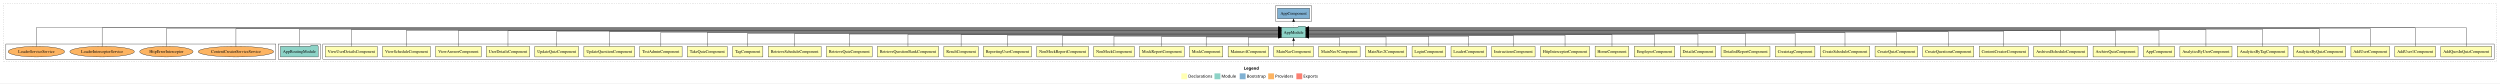
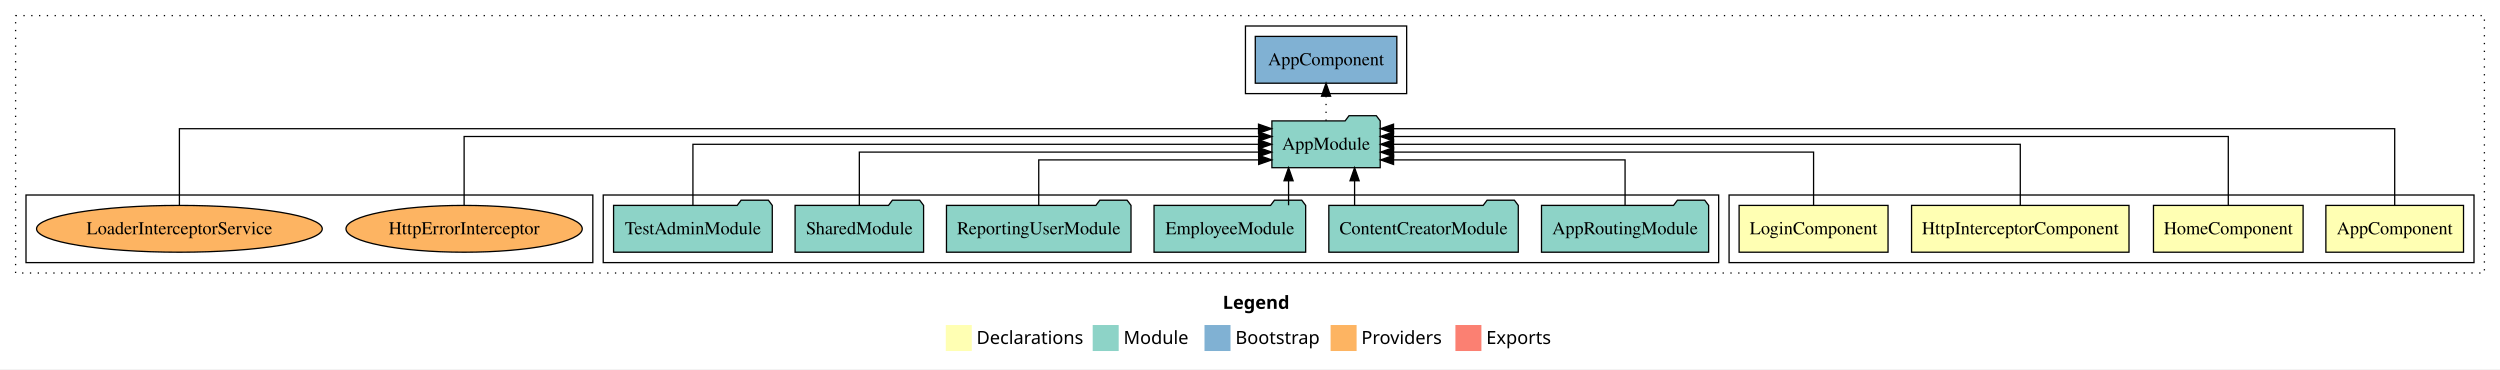
- <svg xmlns="http://www.w3.org/2000/svg" width="8519pt" height="284pt" viewBox="0.00 0.00 8519.00 284.00">
+ <svg xmlns="http://www.w3.org/2000/svg" width="1923pt" height="284pt" viewBox="0.00 0.00 1923.00 284.00">
  <g id="graph0" class="graph" transform="scale(1 1) rotate(0) translate(4 280)">
-     <polygon fill="#ffffff" stroke="transparent" points="-4,4 -4,-280 8515,-280 8515,4 -4,4" />
-     <text text-anchor="start" x="4234.509" y="-42.4" font-family="sans-serif" font-weight="bold" font-size="14.00" fill="#000000">Legend</text>
-     <polygon fill="#ffffb3" stroke="transparent" points="4021.5,-10 4021.5,-30 4041.5,-30 4041.5,-10 4021.5,-10" />
-     <text text-anchor="start" x="4045.129" y="-15.4" font-family="sans-serif" font-size="14.00" fill="#000000">  Declarations</text>
-     <polygon fill="#8dd3c7" stroke="transparent" points="4134.5,-10 4134.5,-30 4154.5,-30 4154.5,-10 4134.5,-10" />
-     <text text-anchor="start" x="4158.225" y="-15.4" font-family="sans-serif" font-size="14.00" fill="#000000">  Module</text>
-     <polygon fill="#80b1d3" stroke="transparent" points="4220.5,-10 4220.5,-30 4240.5,-30 4240.5,-10 4220.5,-10" />
-     <text text-anchor="start" x="4244.281" y="-15.4" font-family="sans-serif" font-size="14.00" fill="#000000">  Bootstrap</text>
-     <polygon fill="#fdb462" stroke="transparent" points="4317.5,-10 4317.5,-30 4337.5,-30 4337.5,-10 4317.5,-10" />
-     <text text-anchor="start" x="4341.173" y="-15.4" font-family="sans-serif" font-size="14.00" fill="#000000">  Providers</text>
-     <polygon fill="#fb8072" stroke="transparent" points="4413.5,-10 4413.5,-30 4433.5,-30 4433.5,-10 4413.5,-10" />
-     <text text-anchor="start" x="4437.226" y="-15.4" font-family="sans-serif" font-size="14.00" fill="#000000">  Exports</text>
+     <polygon fill="#ffffff" stroke="transparent" points="-4,4 -4,-280 1919,-280 1919,4 -4,4" />
+     <text text-anchor="start" x="936.509" y="-42.4" font-family="sans-serif" font-weight="bold" font-size="14.00" fill="#000000">Legend</text>
+     <polygon fill="#ffffb3" stroke="transparent" points="723.5,-10 723.5,-30 743.5,-30 743.5,-10 723.5,-10" />
+     <text text-anchor="start" x="747.129" y="-15.4" font-family="sans-serif" font-size="14.00" fill="#000000">  Declarations</text>
+     <polygon fill="#8dd3c7" stroke="transparent" points="836.5,-10 836.5,-30 856.5,-30 856.5,-10 836.5,-10" />
+     <text text-anchor="start" x="860.225" y="-15.4" font-family="sans-serif" font-size="14.00" fill="#000000">  Module</text>
+     <polygon fill="#80b1d3" stroke="transparent" points="922.5,-10 922.5,-30 942.5,-30 942.5,-10 922.5,-10" />
+     <text text-anchor="start" x="946.281" y="-15.4" font-family="sans-serif" font-size="14.00" fill="#000000">  Bootstrap</text>
+     <polygon fill="#fdb462" stroke="transparent" points="1019.5,-10 1019.5,-30 1039.5,-30 1039.5,-10 1019.5,-10" />
+     <text text-anchor="start" x="1043.173" y="-15.4" font-family="sans-serif" font-size="14.00" fill="#000000">  Providers</text>
+     <polygon fill="#fb8072" stroke="transparent" points="1115.5,-10 1115.5,-30 1135.5,-30 1135.5,-10 1115.5,-10" />
+     <text text-anchor="start" x="1139.226" y="-15.4" font-family="sans-serif" font-size="14.00" fill="#000000">  Exports</text>
    <g id="clust1" class="cluster">
-       <polygon fill="none" stroke="#000000" stroke-dasharray="1,5" points="8,-70 8,-268 8503,-268 8503,-70 8,-70" />
+       <polygon fill="none" stroke="#000000" stroke-dasharray="1,5" points="8,-70 8,-268 1907,-268 1907,-70 8,-70" />
    </g>
    <g id="clust2" class="cluster">
-       <polygon fill="none" stroke="#000000" points="1096,-78 1096,-130 8495,-130 8495,-78 1096,-78" />
+       <polygon fill="none" stroke="#000000" points="1326,-78 1326,-130 1899,-130 1899,-78 1326,-78" />
    </g>
-     <g id="clust47" class="cluster">
-       <polygon fill="none" stroke="#000000" points="944,-78 944,-130 1088,-130 1088,-78 944,-78" />
+     <g id="clust7" class="cluster">
+       <polygon fill="none" stroke="#000000" points="460,-78 460,-130 1318,-130 1318,-78 460,-78" />
    </g>
-     <g id="clust49" class="cluster">
-       <polygon fill="none" stroke="#000000" points="4342,-208 4342,-260 4466,-260 4466,-208 4342,-208" />
+     <g id="clust9" class="cluster">
+       <polygon fill="none" stroke="#000000" points="954,-208 954,-260 1078,-260 1078,-208 954,-208" />
    </g>
-     <g id="clust50" class="cluster">
-       <polygon fill="none" stroke="#000000" points="16,-78 16,-130 936,-130 936,-78 16,-78" />
+     <g id="clust10" class="cluster">
+       <polygon fill="none" stroke="#000000" points="16,-78 16,-130 452,-130 452,-78 16,-78" />
    </g>
    <g id="node1" class="node">
-       <polygon fill="#ffffb3" stroke="#000000" points="8486.577,-122 8313.423,-122 8313.423,-86 8486.577,-86 8486.577,-122" />
-       <text text-anchor="middle" x="8400" y="-99.8" font-family="Times,serif" font-size="14.00" fill="#000000">AddQuesInQuizComponent</text>
+       <polygon fill="#ffffb3" stroke="#000000" points="1890.94,-122 1785.06,-122 1785.06,-86 1890.94,-86 1890.94,-122" />
+       <text text-anchor="middle" x="1838" y="-99.8" font-family="Times,serif" font-size="14.00" fill="#000000">AppComponent</text>
    </g>
-     <g id="node45" class="node">
-       <polygon fill="#8dd3c7" stroke="#000000" points="4445.657,-187 4442.657,-191 4421.657,-191 4418.657,-187 4362.343,-187 4362.343,-151 4445.657,-151 4445.657,-187" />
-       <text text-anchor="middle" x="4404" y="-164.8" font-family="Times,serif" font-size="14.00" fill="#000000">AppModule</text>
+     <g id="node5" class="node">
+       <polygon fill="#8dd3c7" stroke="#000000" points="1057.657,-187 1054.657,-191 1033.657,-191 1030.657,-187 974.343,-187 974.343,-151 1057.657,-151 1057.657,-187" />
+       <text text-anchor="middle" x="1016" y="-164.8" font-family="Times,serif" font-size="14.00" fill="#000000">AppModule</text>
    </g>
    <g id="edge1" class="edge">
-       <path fill="none" stroke="#000000" d="M8400,-122.198C8400,-146.356 8400,-186 8400,-186 8400,-186 4455.841,-186 4455.841,-186" />
-       <polygon fill="#000000" stroke="#000000" points="4455.841,-182.5 4445.841,-186 4455.841,-189.5 4455.841,-182.5" />
+       <path fill="none" stroke="#000000" d="M1838,-122.248C1838,-145.018 1838,-181 1838,-181 1838,-181 1067.893,-181 1067.893,-181" />
+       <polygon fill="#000000" stroke="#000000" points="1067.893,-177.5 1057.893,-181 1067.893,-184.5 1067.893,-177.5" />
    </g>
    <g id="node2" class="node">
-       <polygon fill="#ffffb3" stroke="#000000" points="8295.365,-122 8156.635,-122 8156.635,-86 8295.365,-86 8295.365,-122" />
-       <text text-anchor="middle" x="8226" y="-99.8" font-family="Times,serif" font-size="14.00" fill="#000000">AddUser1Component</text>
+       <polygon fill="#ffffb3" stroke="#000000" points="1767.545,-122 1652.455,-122 1652.455,-86 1767.545,-86 1767.545,-122" />
+       <text text-anchor="middle" x="1710" y="-99.8" font-family="Times,serif" font-size="14.00" fill="#000000">HomeComponent</text>
    </g>
    <g id="edge2" class="edge">
-       <path fill="none" stroke="#000000" d="M8226,-122.38C8226,-146.279 8226,-185 8226,-185 8226,-185 4455.944,-185 4455.944,-185" />
-       <polygon fill="#000000" stroke="#000000" points="4455.944,-181.5 4445.944,-185 4455.944,-188.5 4455.944,-181.5" />
+       <path fill="none" stroke="#000000" d="M1710,-122.284C1710,-143.321 1710,-175 1710,-175 1710,-175 1067.85,-175 1067.85,-175" />
+       <polygon fill="#000000" stroke="#000000" points="1067.85,-171.5 1057.85,-175 1067.85,-178.5 1067.85,-171.5" />
    </g>
    <g id="node3" class="node">
-       <polygon fill="#ffffb3" stroke="#000000" points="8138.865,-122 8007.135,-122 8007.135,-86 8138.865,-86 8138.865,-122" />
-       <text text-anchor="middle" x="8073" y="-99.8" font-family="Times,serif" font-size="14.00" fill="#000000">AddUserComponent</text>
+       <polygon fill="#ffffb3" stroke="#000000" points="1633.627,-122 1466.373,-122 1466.373,-86 1633.627,-86 1633.627,-122" />
+       <text text-anchor="middle" x="1550" y="-99.8" font-family="Times,serif" font-size="14.00" fill="#000000">HttpInterceptorComponent</text>
    </g>
    <g id="edge3" class="edge">
-       <path fill="none" stroke="#000000" d="M8073,-122.323C8073,-145.66 8073,-183 8073,-183 8073,-183 4455.837,-183 4455.837,-183" />
-       <polygon fill="#000000" stroke="#000000" points="4455.837,-179.5 4445.837,-183 4455.837,-186.5 4455.837,-179.5" />
+       <path fill="none" stroke="#000000" d="M1550,-122.106C1550,-141.339 1550,-169 1550,-169 1550,-169 1067.902,-169 1067.902,-169" />
+       <polygon fill="#000000" stroke="#000000" points="1067.902,-165.5 1057.902,-169 1067.902,-172.5 1067.902,-165.5" />
    </g>
    <g id="node4" class="node">
-       <polygon fill="#ffffb3" stroke="#000000" points="7989.034,-122 7810.966,-122 7810.966,-86 7989.034,-86 7989.034,-122" />
-       <text text-anchor="middle" x="7900" y="-99.8" font-family="Times,serif" font-size="14.00" fill="#000000">AnalyticsByQuizComponent</text>
+       <polygon fill="#ffffb3" stroke="#000000" points="1448.276,-122 1333.724,-122 1333.724,-86 1448.276,-86 1448.276,-122" />
+       <text text-anchor="middle" x="1391" y="-99.8" font-family="Times,serif" font-size="14.00" fill="#000000">LoginComponent</text>
    </g>
    <g id="edge4" class="edge">
-       <path fill="none" stroke="#000000" d="M7900,-122.091C7900,-145.133 7900,-182 7900,-182 7900,-182 4455.697,-182 4455.697,-182" />
-       <polygon fill="#000000" stroke="#000000" points="4455.697,-178.5 4445.697,-182 4455.697,-185.5 4455.697,-178.5" />
+       <path fill="none" stroke="#000000" d="M1391,-122.022C1391,-139.373 1391,-163 1391,-163 1391,-163 1067.926,-163 1067.926,-163" />
+       <polygon fill="#000000" stroke="#000000" points="1067.926,-159.5 1057.926,-163 1067.926,-166.5 1067.926,-159.5" />
    </g>
-     <g id="node5" class="node">
-       <polygon fill="#ffffb3" stroke="#000000" points="7792.588,-122 7619.412,-122 7619.412,-86 7792.588,-86 7792.588,-122" />
-       <text text-anchor="middle" x="7706" y="-99.8" font-family="Times,serif" font-size="14.00" fill="#000000">AnalyticsByTagComponent</text>
+     <g id="node12" class="node">
+       <polygon fill="#80b1d3" stroke="#000000" points="1070.439,-252 961.561,-252 961.561,-216 1070.439,-216 1070.439,-252" />
+       <text text-anchor="middle" x="1016" y="-229.8" font-family="Times,serif" font-size="14.00" fill="#000000">AppComponent </text>
+     </g>
+     <g id="edge11" class="edge">
+       <path fill="none" stroke="#000000" stroke-dasharray="1,5" d="M1016,-187.106C1016,-187.106 1016,-205.991 1016,-205.991" />
+       <polygon fill="#000000" stroke="#000000" points="1012.5,-205.991 1016,-215.991 1019.5,-205.991 1012.5,-205.991" />
+     </g>
+     <g id="node6" class="node">
+       <polygon fill="#8dd3c7" stroke="#000000" points="1310.274,-122 1307.274,-126 1286.274,-126 1283.274,-122 1181.726,-122 1181.726,-86 1310.274,-86 1310.274,-122" />
+       <text text-anchor="middle" x="1246" y="-99.8" font-family="Times,serif" font-size="14.00" fill="#000000">AppRoutingModule</text>
    </g>
    <g id="edge5" class="edge">
-       <path fill="none" stroke="#000000" d="M7706,-122.011C7706,-144.485 7706,-180 7706,-180 7706,-180 4455.749,-180 4455.749,-180" />
-       <polygon fill="#000000" stroke="#000000" points="4455.749,-176.5 4445.749,-180 4455.749,-183.5 4455.749,-176.5" />
+       <path fill="none" stroke="#000000" d="M1246,-122.24C1246,-137.571 1246,-157 1246,-157 1246,-157 1067.918,-157 1067.918,-157" />
+       <polygon fill="#000000" stroke="#000000" points="1067.918,-153.5 1057.918,-157 1067.918,-160.5 1067.918,-153.5" />
    </g>
-     <g id="node6" class="node">
-       <polygon fill="#ffffb3" stroke="#000000" points="7601.748,-122 7424.252,-122 7424.252,-86 7601.748,-86 7601.748,-122" />
-       <text text-anchor="middle" x="7513" y="-99.8" font-family="Times,serif" font-size="14.00" fill="#000000">AnalyticsByUserComponent</text>
+     <g id="node7" class="node">
+       <polygon fill="#8dd3c7" stroke="#000000" points="1163.86,-122 1160.86,-126 1139.86,-126 1136.86,-122 1018.14,-122 1018.14,-86 1163.86,-86 1163.86,-122" />
+       <text text-anchor="middle" x="1091" y="-99.8" font-family="Times,serif" font-size="14.00" fill="#000000">ContentCreatorModule</text>
    </g>
    <g id="edge6" class="edge">
-       <path fill="none" stroke="#000000" d="M7513,-122.155C7513,-144.352 7513,-179 7513,-179 7513,-179 4455.889,-179 4455.889,-179" />
-       <polygon fill="#000000" stroke="#000000" points="4455.889,-175.5 4445.889,-179 4455.889,-182.5 4455.889,-175.5" />
+       <path fill="none" stroke="#000000" d="M1037.949,-122.106C1037.949,-122.106 1037.949,-140.991 1037.949,-140.991" />
+       <polygon fill="#000000" stroke="#000000" points="1034.449,-140.991 1037.949,-150.991 1041.449,-140.991 1034.449,-140.991" />
    </g>
-     <g id="node7" class="node">
-       <polygon fill="#ffffb3" stroke="#000000" points="7405.94,-122 7300.06,-122 7300.06,-86 7405.94,-86 7405.94,-122" />
-       <text text-anchor="middle" x="7353" y="-99.8" font-family="Times,serif" font-size="14.00" fill="#000000">AppComponent</text>
+     <g id="node8" class="node">
+       <polygon fill="#8dd3c7" stroke="#000000" points="1000.313,-122 997.313,-126 976.313,-126 973.313,-122 883.687,-122 883.687,-86 1000.313,-86 1000.313,-122" />
+       <text text-anchor="middle" x="942" y="-99.8" font-family="Times,serif" font-size="14.00" fill="#000000">EmployeeModule</text>
    </g>
    <g id="edge7" class="edge">
-       <path fill="none" stroke="#000000" d="M7353,-122.045C7353,-143.662 7353,-177 7353,-177 7353,-177 4455.688,-177 4455.688,-177" />
-       <polygon fill="#000000" stroke="#000000" points="4455.688,-173.5 4445.688,-177 4455.688,-180.5 4455.688,-173.5" />
+       <path fill="none" stroke="#000000" d="M987.164,-122.106C987.164,-122.106 987.164,-140.991 987.164,-140.991" />
+       <polygon fill="#000000" stroke="#000000" points="983.664,-140.991 987.164,-150.991 990.664,-140.991 983.664,-140.991" />
    </g>
-     <g id="node8" class="node">
-       <polygon fill="#ffffb3" stroke="#000000" points="7281.632,-122 7128.368,-122 7128.368,-86 7281.632,-86 7281.632,-122" />
-       <text text-anchor="middle" x="7205" y="-99.8" font-family="Times,serif" font-size="14.00" fill="#000000">ArchiveQuizComponent</text>
+     <g id="node9" class="node">
+       <polygon fill="#8dd3c7" stroke="#000000" points="865.969,-122 862.969,-126 841.969,-126 838.969,-122 724.031,-122 724.031,-86 865.969,-86 865.969,-122" />
+       <text text-anchor="middle" x="795" y="-99.8" font-family="Times,serif" font-size="14.00" fill="#000000">ReportingUserModule</text>
    </g>
    <g id="edge8" class="edge">
-       <path fill="none" stroke="#000000" d="M7205,-122.169C7205,-143.498 7205,-176 7205,-176 7205,-176 4455.769,-176 4455.769,-176" />
-       <polygon fill="#000000" stroke="#000000" points="4455.769,-172.5 4445.769,-176 4455.769,-179.5 4455.769,-172.5" />
+       <path fill="none" stroke="#000000" d="M795,-122.24C795,-137.571 795,-157 795,-157 795,-157 964.172,-157 964.172,-157" />
+       <polygon fill="#000000" stroke="#000000" points="964.172,-160.5 974.172,-157 964.172,-153.5 964.172,-160.5" />
    </g>
-     <g id="node9" class="node">
-       <polygon fill="#ffffb3" stroke="#000000" points="7110.237,-122 6925.763,-122 6925.763,-86 7110.237,-86 7110.237,-122" />
-       <text text-anchor="middle" x="7018" y="-99.8" font-family="Times,serif" font-size="14.00" fill="#000000">ArchivedScheduleComponent</text>
+     <g id="node10" class="node">
+       <polygon fill="#8dd3c7" stroke="#000000" points="706.423,-122 703.423,-126 682.423,-126 679.423,-122 607.577,-122 607.577,-86 706.423,-86 706.423,-122" />
+       <text text-anchor="middle" x="657" y="-99.8" font-family="Times,serif" font-size="14.00" fill="#000000">SharedModule</text>
    </g>
    <g id="edge9" class="edge">
-       <path fill="none" stroke="#000000" d="M7018,-122.284C7018,-143.321 7018,-175 7018,-175 7018,-175 4455.853,-175 4455.853,-175" />
-       <polygon fill="#000000" stroke="#000000" points="4455.853,-171.5 4445.853,-175 4455.852,-178.5 4455.853,-171.5" />
+       <path fill="none" stroke="#000000" d="M657,-122.022C657,-139.373 657,-163 657,-163 657,-163 964.115,-163 964.115,-163" />
+       <polygon fill="#000000" stroke="#000000" points="964.116,-166.5 974.115,-163 964.115,-159.5 964.116,-166.5" />
    </g>
-     <g id="node10" class="node">
-       <polygon fill="#ffffb3" stroke="#000000" points="6907.643,-122 6740.357,-122 6740.357,-86 6907.643,-86 6907.643,-122" />
-       <text text-anchor="middle" x="6824" y="-99.8" font-family="Times,serif" font-size="14.00" fill="#000000">ContentCreatorComponent</text>
+     <g id="node11" class="node">
+       <polygon fill="#8dd3c7" stroke="#000000" points="590.041,-122 587.041,-126 566.041,-126 563.041,-122 467.959,-122 467.959,-86 590.041,-86 590.041,-122" />
+       <text text-anchor="middle" x="529" y="-99.8" font-family="Times,serif" font-size="14.00" fill="#000000">TestAdminModule</text>
    </g>
    <g id="edge10" class="edge">
-       <path fill="none" stroke="#000000" d="M6824,-122.129C6824,-142.572 6824,-173 6824,-173 6824,-173 4455.749,-173 4455.749,-173" />
-       <polygon fill="#000000" stroke="#000000" points="4455.749,-169.5 4445.749,-173 4455.749,-176.5 4455.749,-169.5" />
+       <path fill="none" stroke="#000000" d="M529,-122.106C529,-141.339 529,-169 529,-169 529,-169 964.057,-169 964.057,-169" />
+       <polygon fill="#000000" stroke="#000000" points="964.057,-172.5 974.057,-169 964.057,-165.5 964.057,-172.5" />
    </g>
-     <g id="node11" class="node">
-       <polygon fill="#ffffb3" stroke="#000000" points="6721.856,-122 6548.144,-122 6548.144,-86 6721.856,-86 6721.856,-122" />
-       <text text-anchor="middle" x="6635" y="-99.8" font-family="Times,serif" font-size="14.00" fill="#000000">CreateQuestionsComponent</text>
-     </g>
-     <g id="edge11" class="edge">
-       <path fill="none" stroke="#000000" d="M6635,-122.223C6635,-142.365 6635,-172 6635,-172 6635,-172 4456.084,-172 4456.084,-172" />
-       <polygon fill="#000000" stroke="#000000" points="4456.084,-168.5 4446.084,-172 4456.084,-175.5 4456.084,-168.5" />
-     </g>
-     <g id="node12" class="node">
-       <polygon fill="#ffffb3" stroke="#000000" points="6530.576,-122 6385.424,-122 6385.424,-86 6530.576,-86 6530.576,-122" />
-       <text text-anchor="middle" x="6458" y="-99.8" font-family="Times,serif" font-size="14.00" fill="#000000">CreateQuizComponent</text>
+     <g id="node13" class="node">
+       <ellipse fill="#fdb462" stroke="#000000" cx="353" cy="-104" rx="90.867" ry="18" />
+       <text text-anchor="middle" x="353" y="-99.8" font-family="Times,serif" font-size="14.00" fill="#000000">HttpErrorInterceptor</text>
    </g>
    <g id="edge12" class="edge">
-       <path fill="none" stroke="#000000" d="M6458,-122.035C6458,-141.576 6458,-170 6458,-170 6458,-170 4455.96,-170 4455.96,-170" />
-       <polygon fill="#000000" stroke="#000000" points="4455.96,-166.5 4445.96,-170 4455.96,-173.5 4455.96,-166.5" />
+       <path fill="none" stroke="#000000" d="M353,-122.284C353,-143.321 353,-175 353,-175 353,-175 964.275,-175 964.275,-175" />
+       <polygon fill="#000000" stroke="#000000" points="964.275,-178.5 974.275,-175 964.275,-171.5 964.275,-178.5" />
    </g>
-     <g id="node13" class="node">
-       <polygon fill="#ffffb3" stroke="#000000" points="6367.681,-122 6198.319,-122 6198.319,-86 6367.681,-86 6367.681,-122" />
-       <text text-anchor="middle" x="6283" y="-99.8" font-family="Times,serif" font-size="14.00" fill="#000000">CreateScheduleComponent</text>
+     <g id="node14" class="node">
+       <ellipse fill="#fdb462" stroke="#000000" cx="134" cy="-104" rx="109.888" ry="18" />
+       <text text-anchor="middle" x="134" y="-99.8" font-family="Times,serif" font-size="14.00" fill="#000000">LoaderInterceptorService</text>
    </g>
    <g id="edge13" class="edge">
-       <path fill="none" stroke="#000000" d="M6283,-122.106C6283,-141.339 6283,-169 6283,-169 6283,-169 4455.88,-169 4455.88,-169" />
-       <polygon fill="#000000" stroke="#000000" points="4455.88,-165.5 4445.88,-169 4455.88,-172.5 4455.88,-165.5" />
-     </g>
-     <g id="node14" class="node">
-       <polygon fill="#ffffb3" stroke="#000000" points="6180.469,-122 6045.531,-122 6045.531,-86 6180.469,-86 6180.469,-122" />
-       <text text-anchor="middle" x="6113" y="-99.8" font-family="Times,serif" font-size="14.00" fill="#000000">CreatetagComponent</text>
-     </g>
-     <g id="edge14" class="edge">
-       <path fill="none" stroke="#000000" d="M6113,-122.222C6113,-140.828 6113,-167 6113,-167 6113,-167 4455.821,-167 4455.821,-167" />
-       <polygon fill="#000000" stroke="#000000" points="4455.821,-163.5 4445.821,-167 4455.821,-170.5 4455.821,-163.5" />
-     </g>
-     <g id="node15" class="node">
-       <polygon fill="#ffffb3" stroke="#000000" points="6027.357,-122 5860.643,-122 5860.643,-86 6027.357,-86 6027.357,-122" />
-       <text text-anchor="middle" x="5944" y="-99.8" font-family="Times,serif" font-size="14.00" fill="#000000">DetailedReportComponent</text>
-     </g>
-     <g id="edge15" class="edge">
-       <path fill="none" stroke="#000000" d="M5944,-122.267C5944,-140.555 5944,-166 5944,-166 5944,-166 4455.99,-166 4455.99,-166" />
-       <polygon fill="#000000" stroke="#000000" points="4455.99,-162.5 4445.99,-166 4455.99,-169.5 4455.99,-162.5" />
-     </g>
-     <g id="node16" class="node">
-       <polygon fill="#ffffb3" stroke="#000000" points="5842.485,-122 5721.515,-122 5721.515,-86 5842.485,-86 5842.485,-122" />
-       <text text-anchor="middle" x="5782" y="-99.8" font-family="Times,serif" font-size="14.00" fill="#000000">DetailsComponent</text>
-     </g>
-     <g id="edge16" class="edge">
-       <path fill="none" stroke="#000000" d="M5782,-122.002C5782,-139.675 5782,-164 5782,-164 5782,-164 4455.993,-164 4455.993,-164" />
-       <polygon fill="#000000" stroke="#000000" points="4455.993,-160.5 4445.993,-164 4455.993,-167.5 4455.993,-160.5" />
-     </g>
-     <g id="node17" class="node">
-       <polygon fill="#ffffb3" stroke="#000000" points="5703.095,-122 5564.905,-122 5564.905,-86 5703.095,-86 5703.095,-122" />
-       <text text-anchor="middle" x="5634" y="-99.8" font-family="Times,serif" font-size="14.00" fill="#000000">EmployeeComponent</text>
-     </g>
-     <g id="edge17" class="edge">
-       <path fill="none" stroke="#000000" d="M5634,-122.022C5634,-139.373 5634,-163 5634,-163 5634,-163 4455.984,-163 4455.984,-163" />
-       <polygon fill="#000000" stroke="#000000" points="4455.984,-159.5 4445.984,-163 4455.984,-166.5 4455.984,-159.5" />
-     </g>
-     <g id="node18" class="node">
-       <polygon fill="#ffffb3" stroke="#000000" points="5546.545,-122 5431.455,-122 5431.455,-86 5546.545,-86 5546.545,-122" />
-       <text text-anchor="middle" x="5489" y="-99.8" font-family="Times,serif" font-size="14.00" fill="#000000">HomeComponent</text>
-     </g>
-     <g id="edge18" class="edge">
-       <path fill="none" stroke="#000000" d="M5489,-122.034C5489,-139.06 5489,-162 5489,-162 5489,-162 4455.868,-162 4455.868,-162" />
-       <polygon fill="#000000" stroke="#000000" points="4455.868,-158.5 4445.868,-162 4455.868,-165.5 4455.868,-158.5" />
-     </g>
-     <g id="node19" class="node">
-       <polygon fill="#ffffb3" stroke="#000000" points="5412.627,-122 5245.373,-122 5245.373,-86 5412.627,-86 5412.627,-122" />
-       <text text-anchor="middle" x="5329" y="-99.8" font-family="Times,serif" font-size="14.00" fill="#000000">HttpInterceptorComponent</text>
-     </g>
-     <g id="edge19" class="edge">
-       <path fill="none" stroke="#000000" d="M5329,-122.027C5329,-138.398 5329,-160 5329,-160 5329,-160 4455.845,-160 4455.845,-160" />
-       <polygon fill="#000000" stroke="#000000" points="4455.845,-156.5 4445.845,-160 4455.845,-163.5 4455.845,-156.5" />
-     </g>
-     <g id="node20" class="node">
-       <polygon fill="#ffffb3" stroke="#000000" points="5226.93,-122 5079.07,-122 5079.07,-86 5226.93,-86 5226.93,-122" />
-       <text text-anchor="middle" x="5153" y="-99.8" font-family="Times,serif" font-size="14.00" fill="#000000">InstructionsComponent</text>
-     </g>
-     <g id="edge20" class="edge">
-       <path fill="none" stroke="#000000" d="M5153,-122.009C5153,-138.049 5153,-159 5153,-159 5153,-159 4455.874,-159 4455.874,-159" />
-       <polygon fill="#000000" stroke="#000000" points="4455.874,-155.5 4445.874,-159 4455.874,-162.5 4455.874,-155.5" />
-     </g>
-     <g id="node21" class="node">
-       <polygon fill="#ffffb3" stroke="#000000" points="5061.475,-122 4940.525,-122 4940.525,-86 5061.475,-86 5061.475,-122" />
-       <text text-anchor="middle" x="5001" y="-99.8" font-family="Times,serif" font-size="14.00" fill="#000000">LoaderComponent</text>
-     </g>
-     <g id="edge21" class="edge">
-       <path fill="none" stroke="#000000" d="M5001,-122.24C5001,-137.571 5001,-157 5001,-157 5001,-157 4455.98,-157 4455.98,-157" />
-       <polygon fill="#000000" stroke="#000000" points="4455.98,-153.5 4445.98,-157 4455.98,-160.5 4455.98,-153.5" />
-     </g>
-     <g id="node22" class="node">
-       <polygon fill="#ffffb3" stroke="#000000" points="4922.276,-122 4807.724,-122 4807.724,-86 4922.276,-86 4922.276,-122" />
-       <text text-anchor="middle" x="4865" y="-99.8" font-family="Times,serif" font-size="14.00" fill="#000000">LoginComponent</text>
-     </g>
-     <g id="edge22" class="edge">
-       <path fill="none" stroke="#000000" d="M4865,-122.187C4865,-137.182 4865,-156 4865,-156 4865,-156 4455.724,-156 4455.724,-156" />
-       <polygon fill="#000000" stroke="#000000" points="4455.724,-152.5 4445.724,-156 4455.724,-159.5 4455.724,-152.5" />
-     </g>
-     <g id="node23" class="node">
-       <polygon fill="#ffffb3" stroke="#000000" points="4789.703,-122 4648.297,-122 4648.297,-86 4789.703,-86 4789.703,-122" />
-       <text text-anchor="middle" x="4719" y="-99.8" font-family="Times,serif" font-size="14.00" fill="#000000">MainNav2Component</text>
-     </g>
-     <g id="edge23" class="edge">
-       <path fill="none" stroke="#000000" d="M4719,-122.051C4719,-136.373 4719,-154 4719,-154 4719,-154 4455.83,-154 4455.83,-154" />
-       <polygon fill="#000000" stroke="#000000" points="4455.83,-150.5 4445.83,-154 4455.829,-157.5 4455.83,-150.5" />
-     </g>
-     <g id="node24" class="node">
-       <polygon fill="#ffffb3" stroke="#000000" points="4630.703,-122 4489.297,-122 4489.297,-86 4630.703,-86 4630.703,-122" />
-       <text text-anchor="middle" x="4560" y="-99.8" font-family="Times,serif" font-size="14.00" fill="#000000">MainNav3Component</text>
-     </g>
-     <g id="edge24" class="edge">
-       <path fill="none" stroke="#000000" d="M4560,-122.246C4560,-136.177 4560,-153 4560,-153 4560,-153 4455.805,-153 4455.805,-153" />
-       <polygon fill="#000000" stroke="#000000" points="4455.805,-149.5 4445.805,-153 4455.805,-156.5 4455.805,-149.5" />
-     </g>
-     <g id="node25" class="node">
-       <polygon fill="#ffffb3" stroke="#000000" points="4471.204,-122 4336.796,-122 4336.796,-86 4471.204,-86 4471.204,-122" />
-       <text text-anchor="middle" x="4404" y="-99.8" font-family="Times,serif" font-size="14.00" fill="#000000">MainNavComponent</text>
-     </g>
-     <g id="edge25" class="edge">
-       <path fill="none" stroke="#000000" d="M4404,-122.106C4404,-122.106 4404,-140.991 4404,-140.991" />
-       <polygon fill="#000000" stroke="#000000" points="4400.5,-140.991 4404,-150.991 4407.5,-140.991 4400.5,-140.991" />
-     </g>
-     <g id="node26" class="node">
-       <polygon fill="#ffffb3" stroke="#000000" points="4319.097,-122 4180.903,-122 4180.903,-86 4319.097,-86 4319.097,-122" />
-       <text text-anchor="middle" x="4250" y="-99.8" font-family="Times,serif" font-size="14.00" fill="#000000">Mainnav4Component</text>
-     </g>
-     <g id="edge26" class="edge">
-       <path fill="none" stroke="#000000" d="M4250,-122.246C4250,-136.177 4250,-153 4250,-153 4250,-153 4352.325,-153 4352.325,-153" />
-       <polygon fill="#000000" stroke="#000000" points="4352.325,-156.5 4362.325,-153 4352.325,-149.5 4352.325,-156.5" />
-     </g>
-     <g id="node27" class="node">
-       <polygon fill="#ffffb3" stroke="#000000" points="4162.992,-122 4049.008,-122 4049.008,-86 4162.992,-86 4162.992,-122" />
-       <text text-anchor="middle" x="4106" y="-99.8" font-family="Times,serif" font-size="14.00" fill="#000000">MockComponent</text>
-     </g>
-     <g id="edge27" class="edge">
-       <path fill="none" stroke="#000000" d="M4106,-122.051C4106,-136.373 4106,-154 4106,-154 4106,-154 4352.251,-154 4352.251,-154" />
-       <polygon fill="#000000" stroke="#000000" points="4352.251,-157.5 4362.251,-154 4352.251,-150.5 4352.251,-157.5" />
-     </g>
-     <g id="node28" class="node">
-       <polygon fill="#ffffb3" stroke="#000000" points="4031.094,-122 3878.906,-122 3878.906,-86 4031.094,-86 4031.094,-122" />
-       <text text-anchor="middle" x="3955" y="-99.8" font-family="Times,serif" font-size="14.00" fill="#000000">MockReportComponent</text>
-     </g>
-     <g id="edge28" class="edge">
-       <path fill="none" stroke="#000000" d="M3955,-122.187C3955,-137.182 3955,-156 3955,-156 3955,-156 4352.162,-156 4352.162,-156" />
-       <polygon fill="#000000" stroke="#000000" points="4352.162,-159.5 4362.162,-156 4352.162,-152.5 4352.162,-159.5" />
-     </g>
-     <g id="node29" class="node">
-       <polygon fill="#ffffb3" stroke="#000000" points="3861.098,-122 3722.902,-122 3722.902,-86 3861.098,-86 3861.098,-122" />
-       <text text-anchor="middle" x="3792" y="-99.8" font-family="Times,serif" font-size="14.00" fill="#000000">NonMockComponent</text>
-     </g>
-     <g id="edge29" class="edge">
-       <path fill="none" stroke="#000000" d="M3792,-122.24C3792,-137.571 3792,-157 3792,-157 3792,-157 4351.935,-157 4351.935,-157" />
-       <polygon fill="#000000" stroke="#000000" points="4351.935,-160.5 4361.935,-157 4351.935,-153.5 4351.935,-160.5" />
-     </g>
-     <g id="node30" class="node">
-       <polygon fill="#ffffb3" stroke="#000000" points="3705.201,-122 3528.799,-122 3528.799,-86 3705.201,-86 3705.201,-122" />
-       <text text-anchor="middle" x="3617" y="-99.8" font-family="Times,serif" font-size="14.00" fill="#000000">NonMockReportComponent</text>
-     </g>
-     <g id="edge30" class="edge">
-       <path fill="none" stroke="#000000" d="M3617,-122.009C3617,-138.049 3617,-159 3617,-159 3617,-159 4352.243,-159 4352.243,-159" />
-       <polygon fill="#000000" stroke="#000000" points="4352.243,-162.5 4362.243,-159 4352.243,-155.5 4352.243,-162.5" />
-     </g>
-     <g id="node31" class="node">
-       <polygon fill="#ffffb3" stroke="#000000" points="3510.752,-122 3347.248,-122 3347.248,-86 3510.752,-86 3510.752,-122" />
-       <text text-anchor="middle" x="3429" y="-99.8" font-family="Times,serif" font-size="14.00" fill="#000000">ReportingUserComponent</text>
-     </g>
-     <g id="edge31" class="edge">
-       <path fill="none" stroke="#000000" d="M3429,-122.027C3429,-138.398 3429,-160 3429,-160 3429,-160 4352.105,-160 4352.105,-160" />
-       <polygon fill="#000000" stroke="#000000" points="4352.105,-163.5 4362.105,-160 4352.105,-156.5 4352.105,-163.5" />
-     </g>
-     <g id="node32" class="node">
-       <polygon fill="#ffffb3" stroke="#000000" points="3329.61,-122 3212.39,-122 3212.39,-86 3329.61,-86 3329.61,-122" />
-       <text text-anchor="middle" x="3271" y="-99.8" font-family="Times,serif" font-size="14.00" fill="#000000">ResultComponent</text>
-     </g>
-     <g id="edge32" class="edge">
-       <path fill="none" stroke="#000000" d="M3271,-122.034C3271,-139.06 3271,-162 3271,-162 3271,-162 4352.332,-162 4352.332,-162" />
-       <polygon fill="#000000" stroke="#000000" points="4352.332,-165.5 4362.332,-162 4352.332,-158.5 4352.332,-165.5" />
-     </g>
-     <g id="node33" class="node">
-       <polygon fill="#ffffb3" stroke="#000000" points="3194.353,-122 2985.647,-122 2985.647,-86 3194.353,-86 3194.353,-122" />
-       <text text-anchor="middle" x="3090" y="-99.8" font-family="Times,serif" font-size="14.00" fill="#000000">RetrieveQuestionBankComponent</text>
-     </g>
-     <g id="edge33" class="edge">
-       <path fill="none" stroke="#000000" d="M3090,-122.022C3090,-139.373 3090,-163 3090,-163 3090,-163 4352.137,-163 4352.137,-163" />
-       <polygon fill="#000000" stroke="#000000" points="4352.137,-166.5 4362.137,-163 4352.137,-159.5 4352.137,-166.5" />
-     </g>
-     <g id="node34" class="node">
-       <polygon fill="#ffffb3" stroke="#000000" points="2967.966,-122 2812.034,-122 2812.034,-86 2967.966,-86 2967.966,-122" />
-       <text text-anchor="middle" x="2890" y="-99.8" font-family="Times,serif" font-size="14.00" fill="#000000">RetrieveQuizComponent</text>
-     </g>
-     <g id="edge34" class="edge">
-       <path fill="none" stroke="#000000" d="M2890,-122.002C2890,-139.675 2890,-164 2890,-164 2890,-164 4352.324,-164 4352.324,-164" />
-       <polygon fill="#000000" stroke="#000000" points="4352.324,-167.5 4362.324,-164 4352.324,-160.5 4352.324,-167.5" />
-     </g>
-     <g id="node35" class="node">
-       <polygon fill="#ffffb3" stroke="#000000" points="2794.072,-122 2613.928,-122 2613.928,-86 2794.072,-86 2794.072,-122" />
-       <text text-anchor="middle" x="2704" y="-99.8" font-family="Times,serif" font-size="14.00" fill="#000000">RetrieveScheduleComponent</text>
-     </g>
-     <g id="edge35" class="edge">
-       <path fill="none" stroke="#000000" d="M2704,-122.267C2704,-140.555 2704,-166 2704,-166 2704,-166 4351.977,-166 4351.977,-166" />
-       <polygon fill="#000000" stroke="#000000" points="4351.977,-169.5 4361.977,-166 4351.977,-162.5 4351.977,-169.5" />
-     </g>
-     <g id="node36" class="node">
-       <polygon fill="#ffffb3" stroke="#000000" points="2595.6,-122 2492.4,-122 2492.4,-86 2595.6,-86 2595.6,-122" />
-       <text text-anchor="middle" x="2544" y="-99.8" font-family="Times,serif" font-size="14.00" fill="#000000">TagComponent</text>
-     </g>
-     <g id="edge36" class="edge">
-       <path fill="none" stroke="#000000" d="M2544,-122.222C2544,-140.828 2544,-167 2544,-167 2544,-167 4352.101,-167 4352.101,-167" />
-       <polygon fill="#000000" stroke="#000000" points="4352.101,-170.5 4362.101,-167 4352.101,-163.5 4352.101,-170.5" />
-     </g>
-     <g id="node37" class="node">
-       <polygon fill="#ffffb3" stroke="#000000" points="2474.027,-122 2337.973,-122 2337.973,-86 2474.027,-86 2474.027,-122" />
-       <text text-anchor="middle" x="2406" y="-99.8" font-family="Times,serif" font-size="14.00" fill="#000000">TakeQuizComponent</text>
-     </g>
-     <g id="edge37" class="edge">
-       <path fill="none" stroke="#000000" d="M2406,-122.106C2406,-141.339 2406,-169 2406,-169 2406,-169 4352.269,-169 4352.269,-169" />
-       <polygon fill="#000000" stroke="#000000" points="4352.269,-172.5 4362.269,-169 4352.269,-165.5 4352.269,-172.5" />
-     </g>
-     <g id="node38" class="node">
-       <polygon fill="#ffffb3" stroke="#000000" points="2320.323,-122 2175.677,-122 2175.677,-86 2320.323,-86 2320.323,-122" />
-       <text text-anchor="middle" x="2248" y="-99.8" font-family="Times,serif" font-size="14.00" fill="#000000">TestAdminComponent</text>
-     </g>
-     <g id="edge38" class="edge">
-       <path fill="none" stroke="#000000" d="M2248,-122.035C2248,-141.576 2248,-170 2248,-170 2248,-170 4351.9,-170 4351.9,-170" />
-       <polygon fill="#000000" stroke="#000000" points="4351.9,-173.5 4361.9,-170 4351.9,-166.5 4351.9,-173.5" />
-     </g>
-     <g id="node39" class="node">
-       <polygon fill="#ffffb3" stroke="#000000" points="2158.306,-122 1985.694,-122 1985.694,-86 2158.306,-86 2158.306,-122" />
-       <text text-anchor="middle" x="2072" y="-99.8" font-family="Times,serif" font-size="14.00" fill="#000000">UpdateQuestionComponent</text>
-     </g>
-     <g id="edge39" class="edge">
-       <path fill="none" stroke="#000000" d="M2072,-122.223C2072,-142.365 2072,-172 2072,-172 2072,-172 4352.035,-172 4352.035,-172" />
-       <polygon fill="#000000" stroke="#000000" points="4352.035,-175.5 4362.035,-172 4352.035,-168.5 4352.035,-175.5" />
-     </g>
-     <g id="node40" class="node">
-       <polygon fill="#ffffb3" stroke="#000000" points="1967.471,-122 1818.529,-122 1818.529,-86 1967.471,-86 1967.471,-122" />
-       <text text-anchor="middle" x="1893" y="-99.8" font-family="Times,serif" font-size="14.00" fill="#000000">UpdateQuizComponent</text>
-     </g>
-     <g id="edge40" class="edge">
-       <path fill="none" stroke="#000000" d="M1893,-122.129C1893,-142.572 1893,-173 1893,-173 1893,-173 4352.253,-173 4352.253,-173" />
-       <polygon fill="#000000" stroke="#000000" points="4352.253,-176.5 4362.253,-173 4352.253,-169.5 4352.253,-176.5" />
-     </g>
-     <g id="node41" class="node">
-       <polygon fill="#ffffb3" stroke="#000000" points="1800.912,-122 1653.088,-122 1653.088,-86 1800.912,-86 1800.912,-122" />
-       <text text-anchor="middle" x="1727" y="-99.8" font-family="Times,serif" font-size="14.00" fill="#000000">UserDetailsComponent</text>
-     </g>
-     <g id="edge41" class="edge">
-       <path fill="none" stroke="#000000" d="M1727,-122.284C1727,-143.321 1727,-175 1727,-175 1727,-175 4352.22,-175 4352.22,-175" />
-       <polygon fill="#000000" stroke="#000000" points="4352.22,-178.5 4362.22,-175 4352.22,-171.5 4352.22,-178.5" />
-     </g>
-     <g id="node42" class="node">
-       <polygon fill="#ffffb3" stroke="#000000" points="1635.684,-122 1480.316,-122 1480.316,-86 1635.684,-86 1635.684,-122" />
-       <text text-anchor="middle" x="1558" y="-99.8" font-family="Times,serif" font-size="14.00" fill="#000000">ViewAnswerComponent</text>
-     </g>
-     <g id="edge42" class="edge">
-       <path fill="none" stroke="#000000" d="M1558,-122.169C1558,-143.498 1558,-176 1558,-176 1558,-176 4352.117,-176 4352.117,-176" />
-       <polygon fill="#000000" stroke="#000000" points="4352.117,-179.5 4362.117,-176 4352.117,-172.5 4352.117,-179.5" />
-     </g>
-     <g id="node43" class="node">
-       <polygon fill="#ffffb3" stroke="#000000" points="1462.468,-122 1299.532,-122 1299.532,-86 1462.468,-86 1462.468,-122" />
-       <text text-anchor="middle" x="1381" y="-99.8" font-family="Times,serif" font-size="14.00" fill="#000000">ViewScheduleComponent</text>
-     </g>
-     <g id="edge43" class="edge">
-       <path fill="none" stroke="#000000" d="M1381,-122.045C1381,-143.662 1381,-177 1381,-177 1381,-177 4352.13,-177 4352.13,-177" />
-       <polygon fill="#000000" stroke="#000000" points="4352.13,-180.5 4362.13,-177 4352.13,-173.5 4352.13,-180.5" />
-     </g>
-     <g id="node44" class="node">
-       <polygon fill="#ffffb3" stroke="#000000" points="1281.73,-122 1104.27,-122 1104.27,-86 1281.73,-86 1281.73,-122" />
-       <text text-anchor="middle" x="1193" y="-99.8" font-family="Times,serif" font-size="14.00" fill="#000000">ViewUserDetailsComponent</text>
-     </g>
-     <g id="edge44" class="edge">
-       <path fill="none" stroke="#000000" d="M1193,-122.155C1193,-144.352 1193,-179 1193,-179 1193,-179 4352.227,-179 4352.227,-179" />
-       <polygon fill="#000000" stroke="#000000" points="4352.227,-182.5 4362.227,-179 4352.227,-175.5 4352.227,-182.5" />
-     </g>
-     <g id="node47" class="node">
-       <polygon fill="#80b1d3" stroke="#000000" points="4458.439,-252 4349.561,-252 4349.561,-216 4458.439,-216 4458.439,-252" />
-       <text text-anchor="middle" x="4404" y="-229.8" font-family="Times,serif" font-size="14.00" fill="#000000">AppComponent </text>
-     </g>
-     <g id="edge46" class="edge">
-       <path fill="none" stroke="#000000" stroke-dasharray="1,5" d="M4404,-187.106C4404,-187.106 4404,-205.991 4404,-205.991" />
-       <polygon fill="#000000" stroke="#000000" points="4400.5,-205.991 4404,-215.991 4407.5,-205.991 4400.5,-205.991" />
-     </g>
-     <g id="node46" class="node">
-       <polygon fill="#8dd3c7" stroke="#000000" points="1080.274,-122 1077.274,-126 1056.274,-126 1053.274,-122 951.726,-122 951.726,-86 1080.274,-86 1080.274,-122" />
-       <text text-anchor="middle" x="1016" y="-99.8" font-family="Times,serif" font-size="14.00" fill="#000000">AppRoutingModule</text>
-     </g>
-     <g id="edge45" class="edge">
-       <path fill="none" stroke="#000000" d="M1016,-122.011C1016,-144.485 1016,-180 1016,-180 1016,-180 4352.082,-180 4352.082,-180" />
-       <polygon fill="#000000" stroke="#000000" points="4352.082,-183.5 4362.082,-180 4352.081,-176.5 4352.082,-183.5" />
-     </g>
-     <g id="node48" class="node">
-       <ellipse fill="#fdb462" stroke="#000000" cx="800" cy="-104" rx="128.465" ry="18" />
-       <text text-anchor="middle" x="800" y="-99.8" font-family="Times,serif" font-size="14.00" fill="#000000">ContentCreatorServiceService</text>
-     </g>
-     <g id="edge47" class="edge">
-       <path fill="none" stroke="#000000" d="M800,-122.091C800,-145.133 800,-182 800,-182 800,-182 4352.279,-182 4352.279,-182" />
-       <polygon fill="#000000" stroke="#000000" points="4352.279,-185.5 4362.279,-182 4352.279,-178.5 4352.279,-185.5" />
-     </g>
-     <g id="node49" class="node">
-       <ellipse fill="#fdb462" stroke="#000000" cx="563" cy="-104" rx="90.867" ry="18" />
-       <text text-anchor="middle" x="563" y="-99.8" font-family="Times,serif" font-size="14.00" fill="#000000">HttpErrorInterceptor</text>
-     </g>
-     <g id="edge48" class="edge">
-       <path fill="none" stroke="#000000" d="M563,-122.323C563,-145.66 563,-183 563,-183 563,-183 4352.173,-183 4352.173,-183" />
-       <polygon fill="#000000" stroke="#000000" points="4352.173,-186.5 4362.173,-183 4352.173,-179.5 4352.173,-186.5" />
-     </g>
-     <g id="node50" class="node">
-       <ellipse fill="#fdb462" stroke="#000000" cx="344" cy="-104" rx="109.888" ry="18" />
-       <text text-anchor="middle" x="344" y="-99.8" font-family="Times,serif" font-size="14.00" fill="#000000">LoaderInterceptorService</text>
-     </g>
-     <g id="edge49" class="edge">
-       <path fill="none" stroke="#000000" d="M344,-122.38C344,-146.279 344,-185 344,-185 344,-185 4352.16,-185 4352.16,-185" />
-       <polygon fill="#000000" stroke="#000000" points="4352.16,-188.5 4362.16,-185 4352.16,-181.5 4352.16,-188.5" />
-     </g>
-     <g id="node51" class="node">
-       <ellipse fill="#fdb462" stroke="#000000" cx="120" cy="-104" rx="96.084" ry="18" />
-       <text text-anchor="middle" x="120" y="-99.8" font-family="Times,serif" font-size="14.00" fill="#000000">LoaderServiceService</text>
-     </g>
-     <g id="edge50" class="edge">
-       <path fill="none" stroke="#000000" d="M120,-122.198C120,-146.356 120,-186 120,-186 120,-186 4352.289,-186 4352.289,-186" />
-       <polygon fill="#000000" stroke="#000000" points="4352.289,-189.5 4362.289,-186 4352.289,-182.5 4352.289,-189.5" />
+       <path fill="none" stroke="#000000" d="M134,-122.248C134,-145.018 134,-181 134,-181 134,-181 964.053,-181 964.053,-181" />
+       <polygon fill="#000000" stroke="#000000" points="964.053,-184.5 974.053,-181 964.053,-177.5 964.053,-184.5" />
    </g>
  </g>
</svg>
